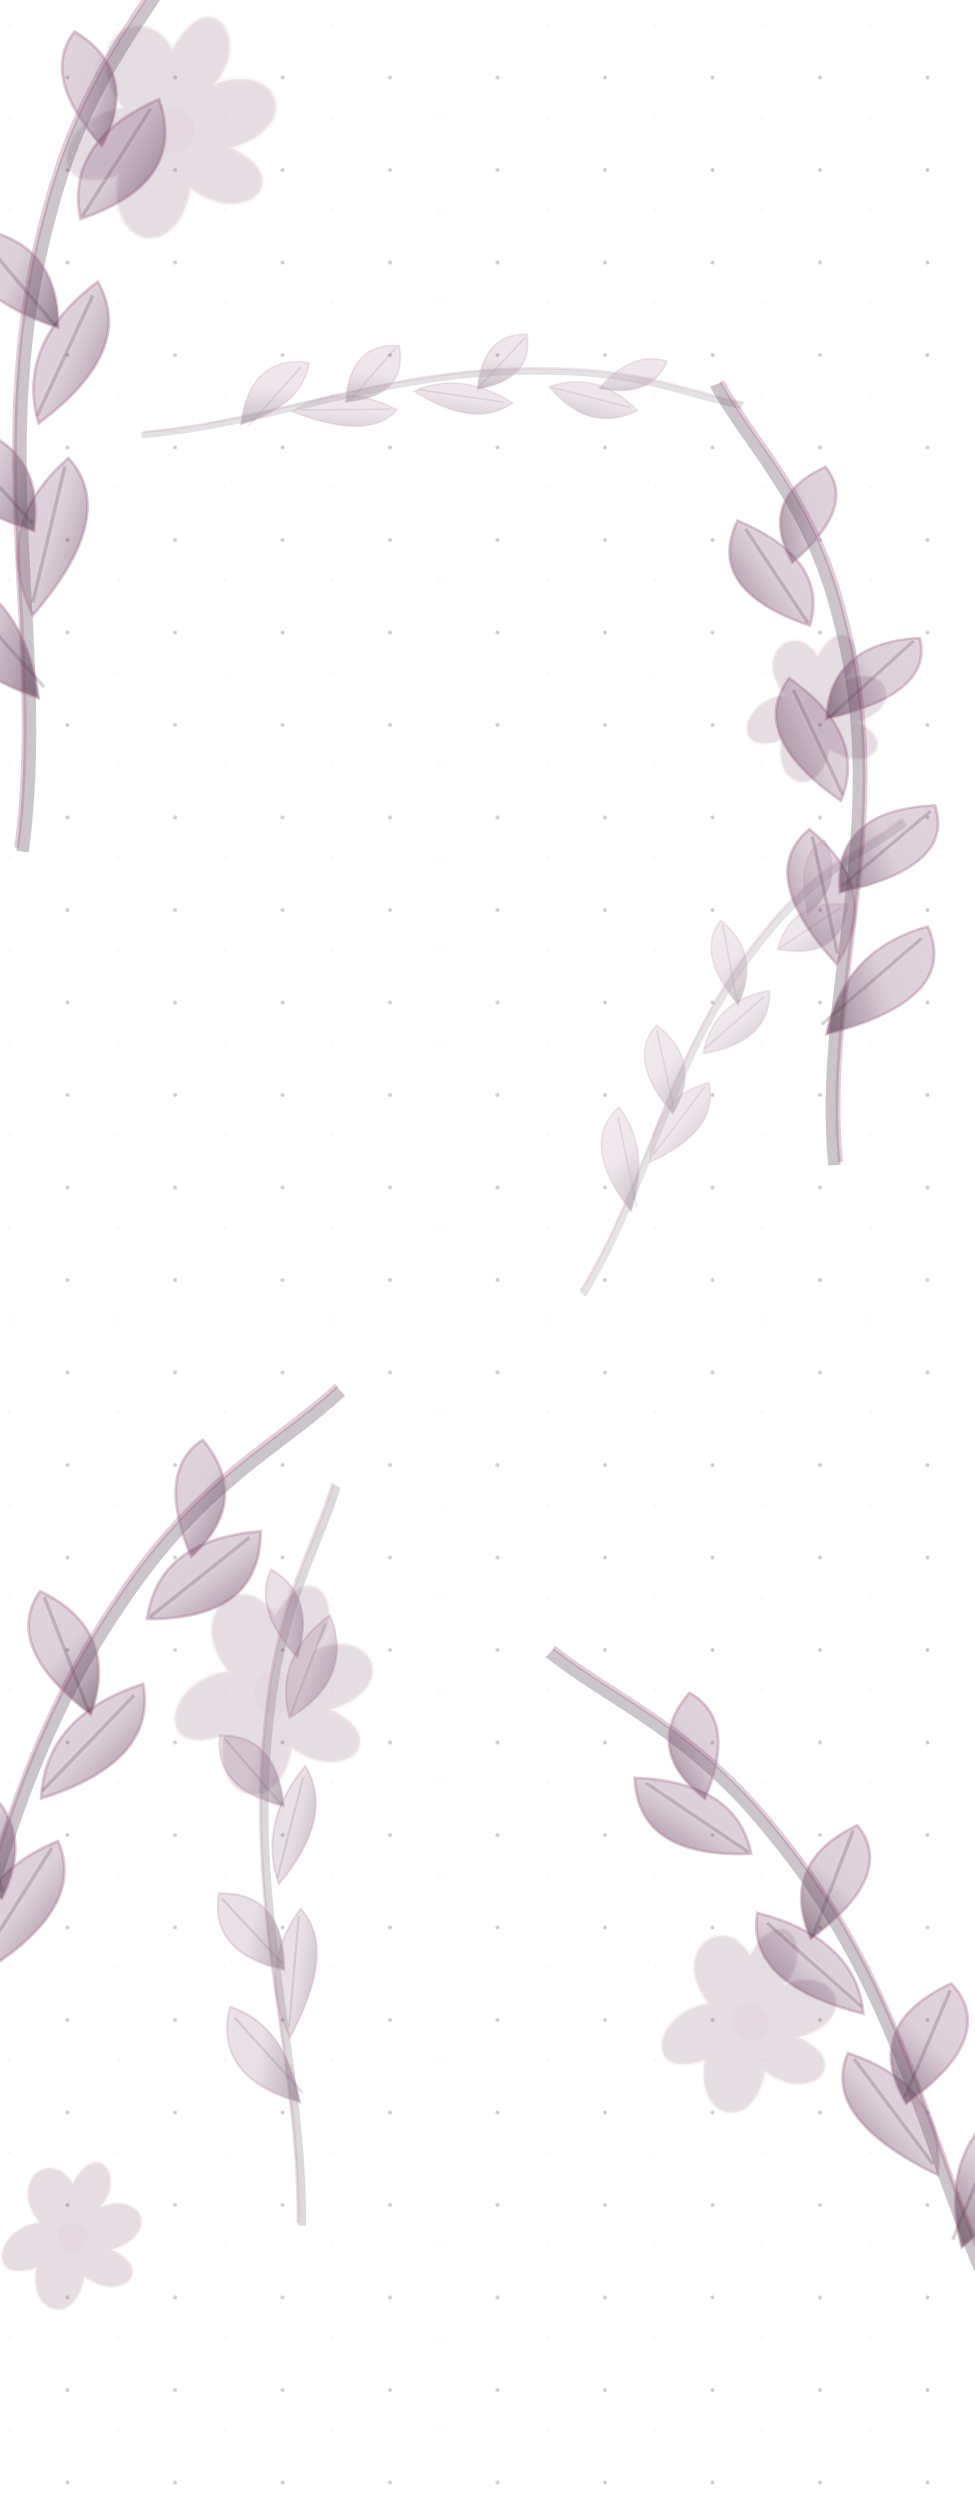
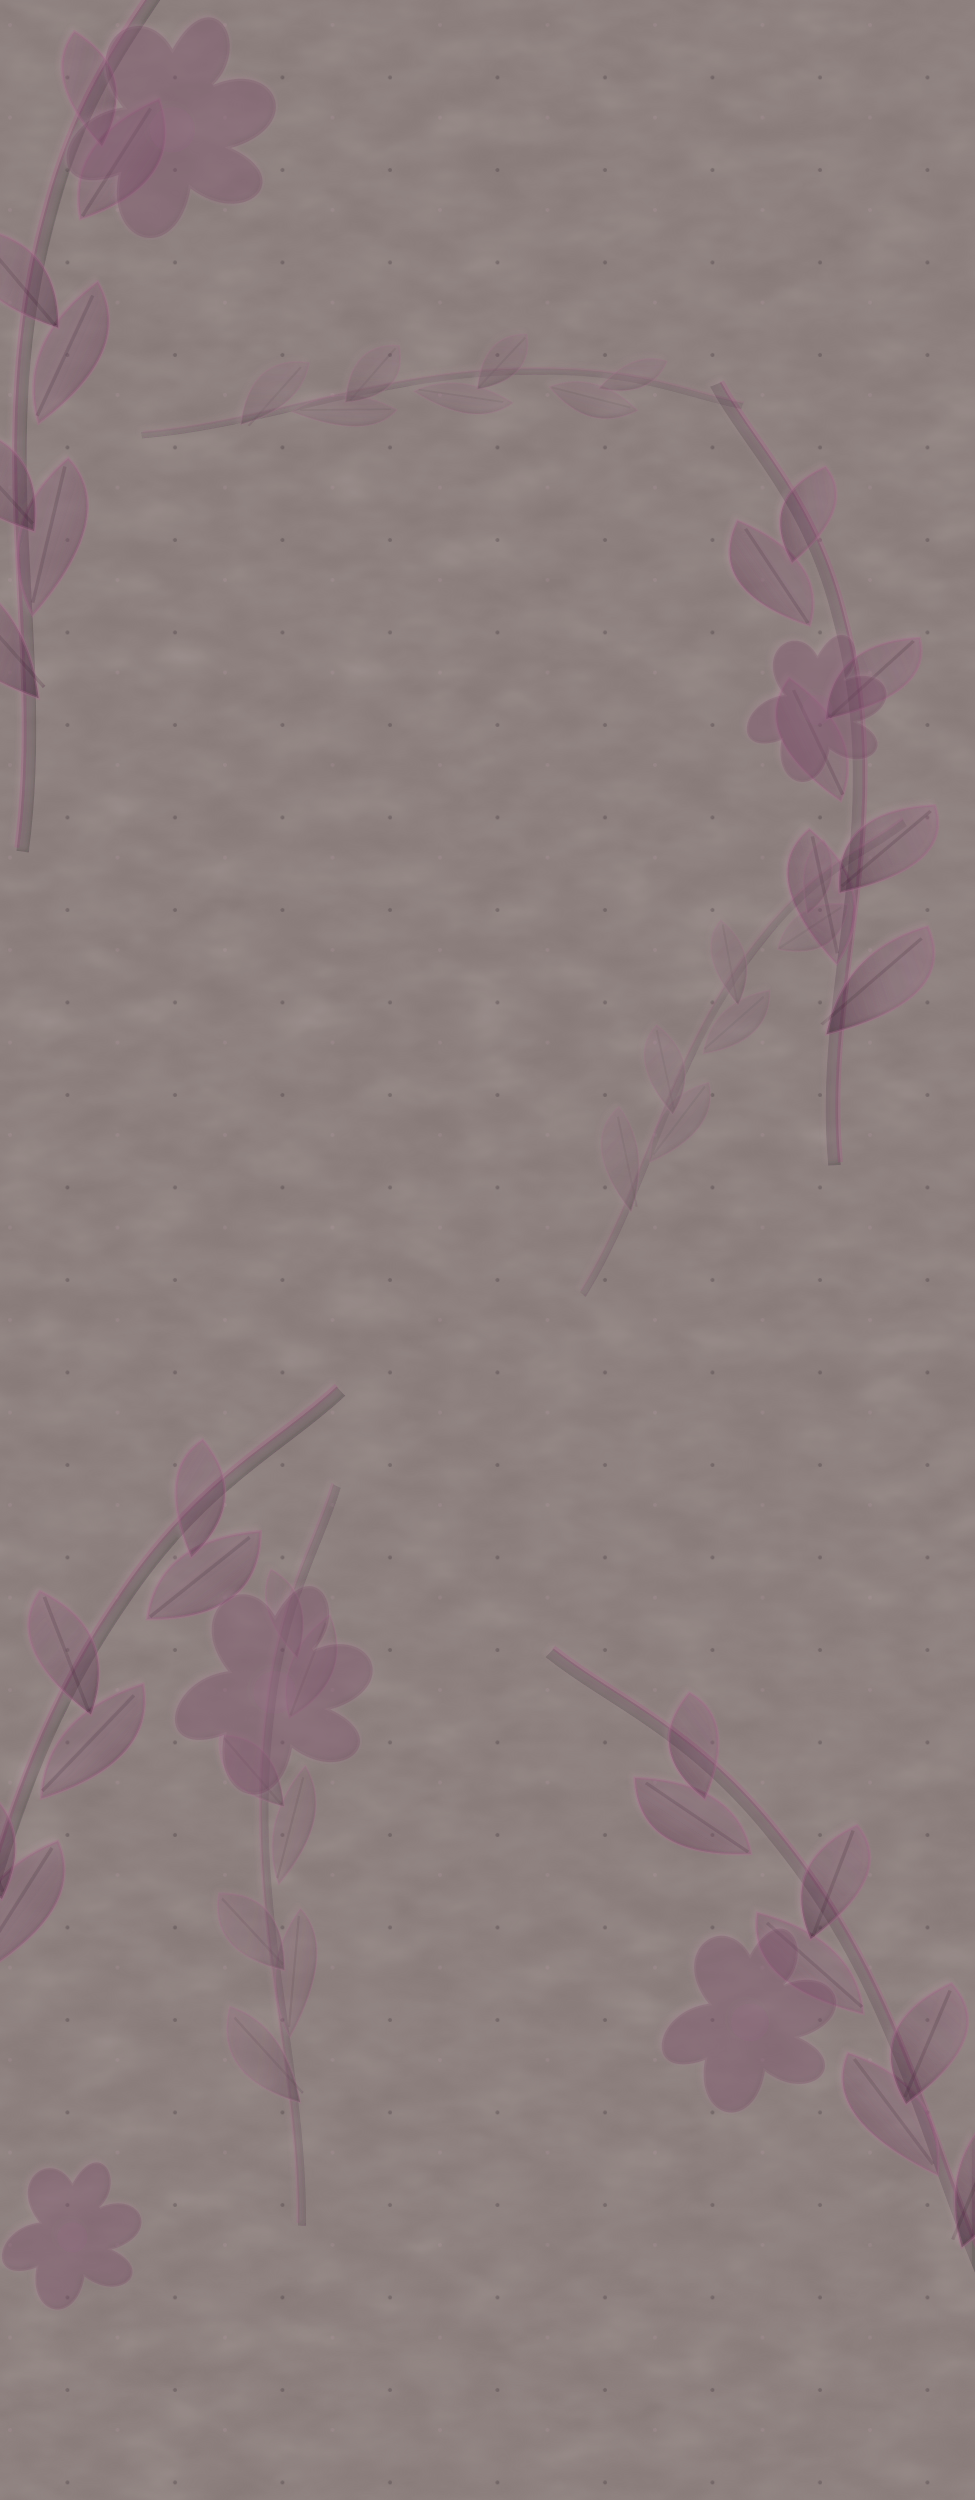
<svg xmlns="http://www.w3.org/2000/svg" viewBox="0 0 390 1000" width="390" height="1000" aria-hidden="true">
  <defs>
    <linearGradient id="leaf" x1="0" y1="0" x2="1" y2="1">
      <stop stop-color="#8e527c" stop-opacity=".29" />
      <stop offset=".48" stop-color="#652851" stop-opacity=".25" />
      <stop offset="1" stop-color="#301328" stop-opacity=".6" />
    </linearGradient>
    <pattern id="grain" width="43" height="37" patternUnits="userSpaceOnUse">
      <circle cx="4" cy="10" r=".8" fill="#e6b7d2" opacity=".10" />
      <circle cx="27" cy="31" r=".8" fill="#150b13" opacity=".2" />
    </pattern>
    <g id="frond" fill="none">
      <path d="M9 320 C36 240 25 159 69 71 C94 19 123 1 144 -25" stroke="#271326" stroke-width="5" opacity=".28" transform="translate(2 2)" />
      <path d="M9 320 C36 240 25 159 69 71 C94 19 123 1 144 -25" stroke="#a15a82" stroke-width="2" opacity=".35" />
      <g fill="url(#leaf)" stroke="#a56b8b" stroke-width="1.2" stroke-opacity=".42">
        <path d="M29 263 Q-19 234 2 204 Q32 223 29 263Z" />
        <path d="M33 230 Q75 197 59 171 Q23 192 33 230Z" />
        <path d="M40 197 Q-2 174 13 148 Q52 160 40 197Z" />
        <path d="M50 155 Q94 134 84 104 Q47 122 50 155Z" />
        <path d="M65 119 Q26 97 38 73 Q72 84 65 119Z" />
        <path d="M82 78 Q127 72 122 37 Q82 46 82 78Z" />
        <path d="M96 51 Q77 19 94 4 Q117 25 96 51Z" />
      </g>
      <g stroke="#341629" opacity=".22" fill="none" stroke-width="1.4">
        <path d="M32 259 L3 210 M34 225 L57 174 M40 194 L14 151 M50 152 L81 109 M64 118 L40 75 M83 77 L118 40" />
      </g>
    </g>
    <g id="littlebloom">
      <path d="M0 -18 C9 -34 18 -19 9 -10 C23 -16 30 -1 13 4 C28 11 16 22 4 13 C1 30 -15 26 -12 10 C-29 16 -26 -3 -11 -5 C-22 -19 -7 -30 0 -18Z" fill="#673354" opacity=".48" stroke="#a77693" stroke-opacity=".33" stroke-width="1" />
      <circle r="5" fill="#9c638b" opacity=".3" />
    </g>
+     <filter id="velvetNoise" x="0" y="0" width="100%" height="100%">
+       <feTurbulence type="fractalNoise" baseFrequency=".038 .070" numOctaves="3" seed="17" stitchTiles="stitch" />
+       <feColorMatrix type="saturate" values="0" />
+     </filter>
+     <filter id="relief" x="-20%" y="-20%" width="140%" height="140%">
+       <feDropShadow dx="1.6" dy="2.0" stdDeviation="1.2" flood-color="#100910" flood-opacity=".83" />
+       <feDropShadow dx="-1.1" dy="-1.3" stdDeviation=".85" flood-color="#d4aac1" flood-opacity=".33" />
+     </filter>
  </defs>
+   <rect width="390" height="1000" fill="#321c18" opacity=".58" />
+   <rect width="390" height="1000" filter="url(#velvetNoise)" opacity=".22" style="mix-blend-mode:overlay" />
  <rect width="390" height="1000" fill="url(#grain)" />
-   <g opacity=".87">
+   <g opacity=".94" filter="url(#relief)">
    <use href="#frond" transform="translate(-34 20) rotate(-11 20 155)" />
    <use href="#frond" transform="translate(380 190) scale(-1 .85) rotate(-14 40 180)" />
    <use href="#frond" transform="translate(-36 560) rotate(8 20 175)" />
    <use href="#frond" transform="translate(401 660) scale(-1 .91) rotate(10 25 190)" />
    <use href="#frond" transform="translate(65 635) scale(.64 .8) rotate(-18 40 80)" opacity=".68" />
    <use href="#frond" transform="translate(267 325) scale(.56 .65) rotate(17 60 70)" opacity=".5" />
    <use href="#frond" transform="translate(187 99) scale(.65 .5) rotate(65 40 70)" opacity=".54" />
  </g>
-   <g opacity=".34">
+   <g opacity=".70" filter="url(#relief)">
    <use href="#littlebloom" transform="translate(69 52) scale(1.8)" />
    <use href="#littlebloom" transform="translate(327 284) scale(1.2)" />
    <use href="#littlebloom" transform="translate(110 677) scale(1.7)" />
    <use href="#littlebloom" transform="translate(300 809) scale(1.5)" />
    <use href="#littlebloom" transform="translate(29 895) scale(1.2)" />
  </g>
</svg>
